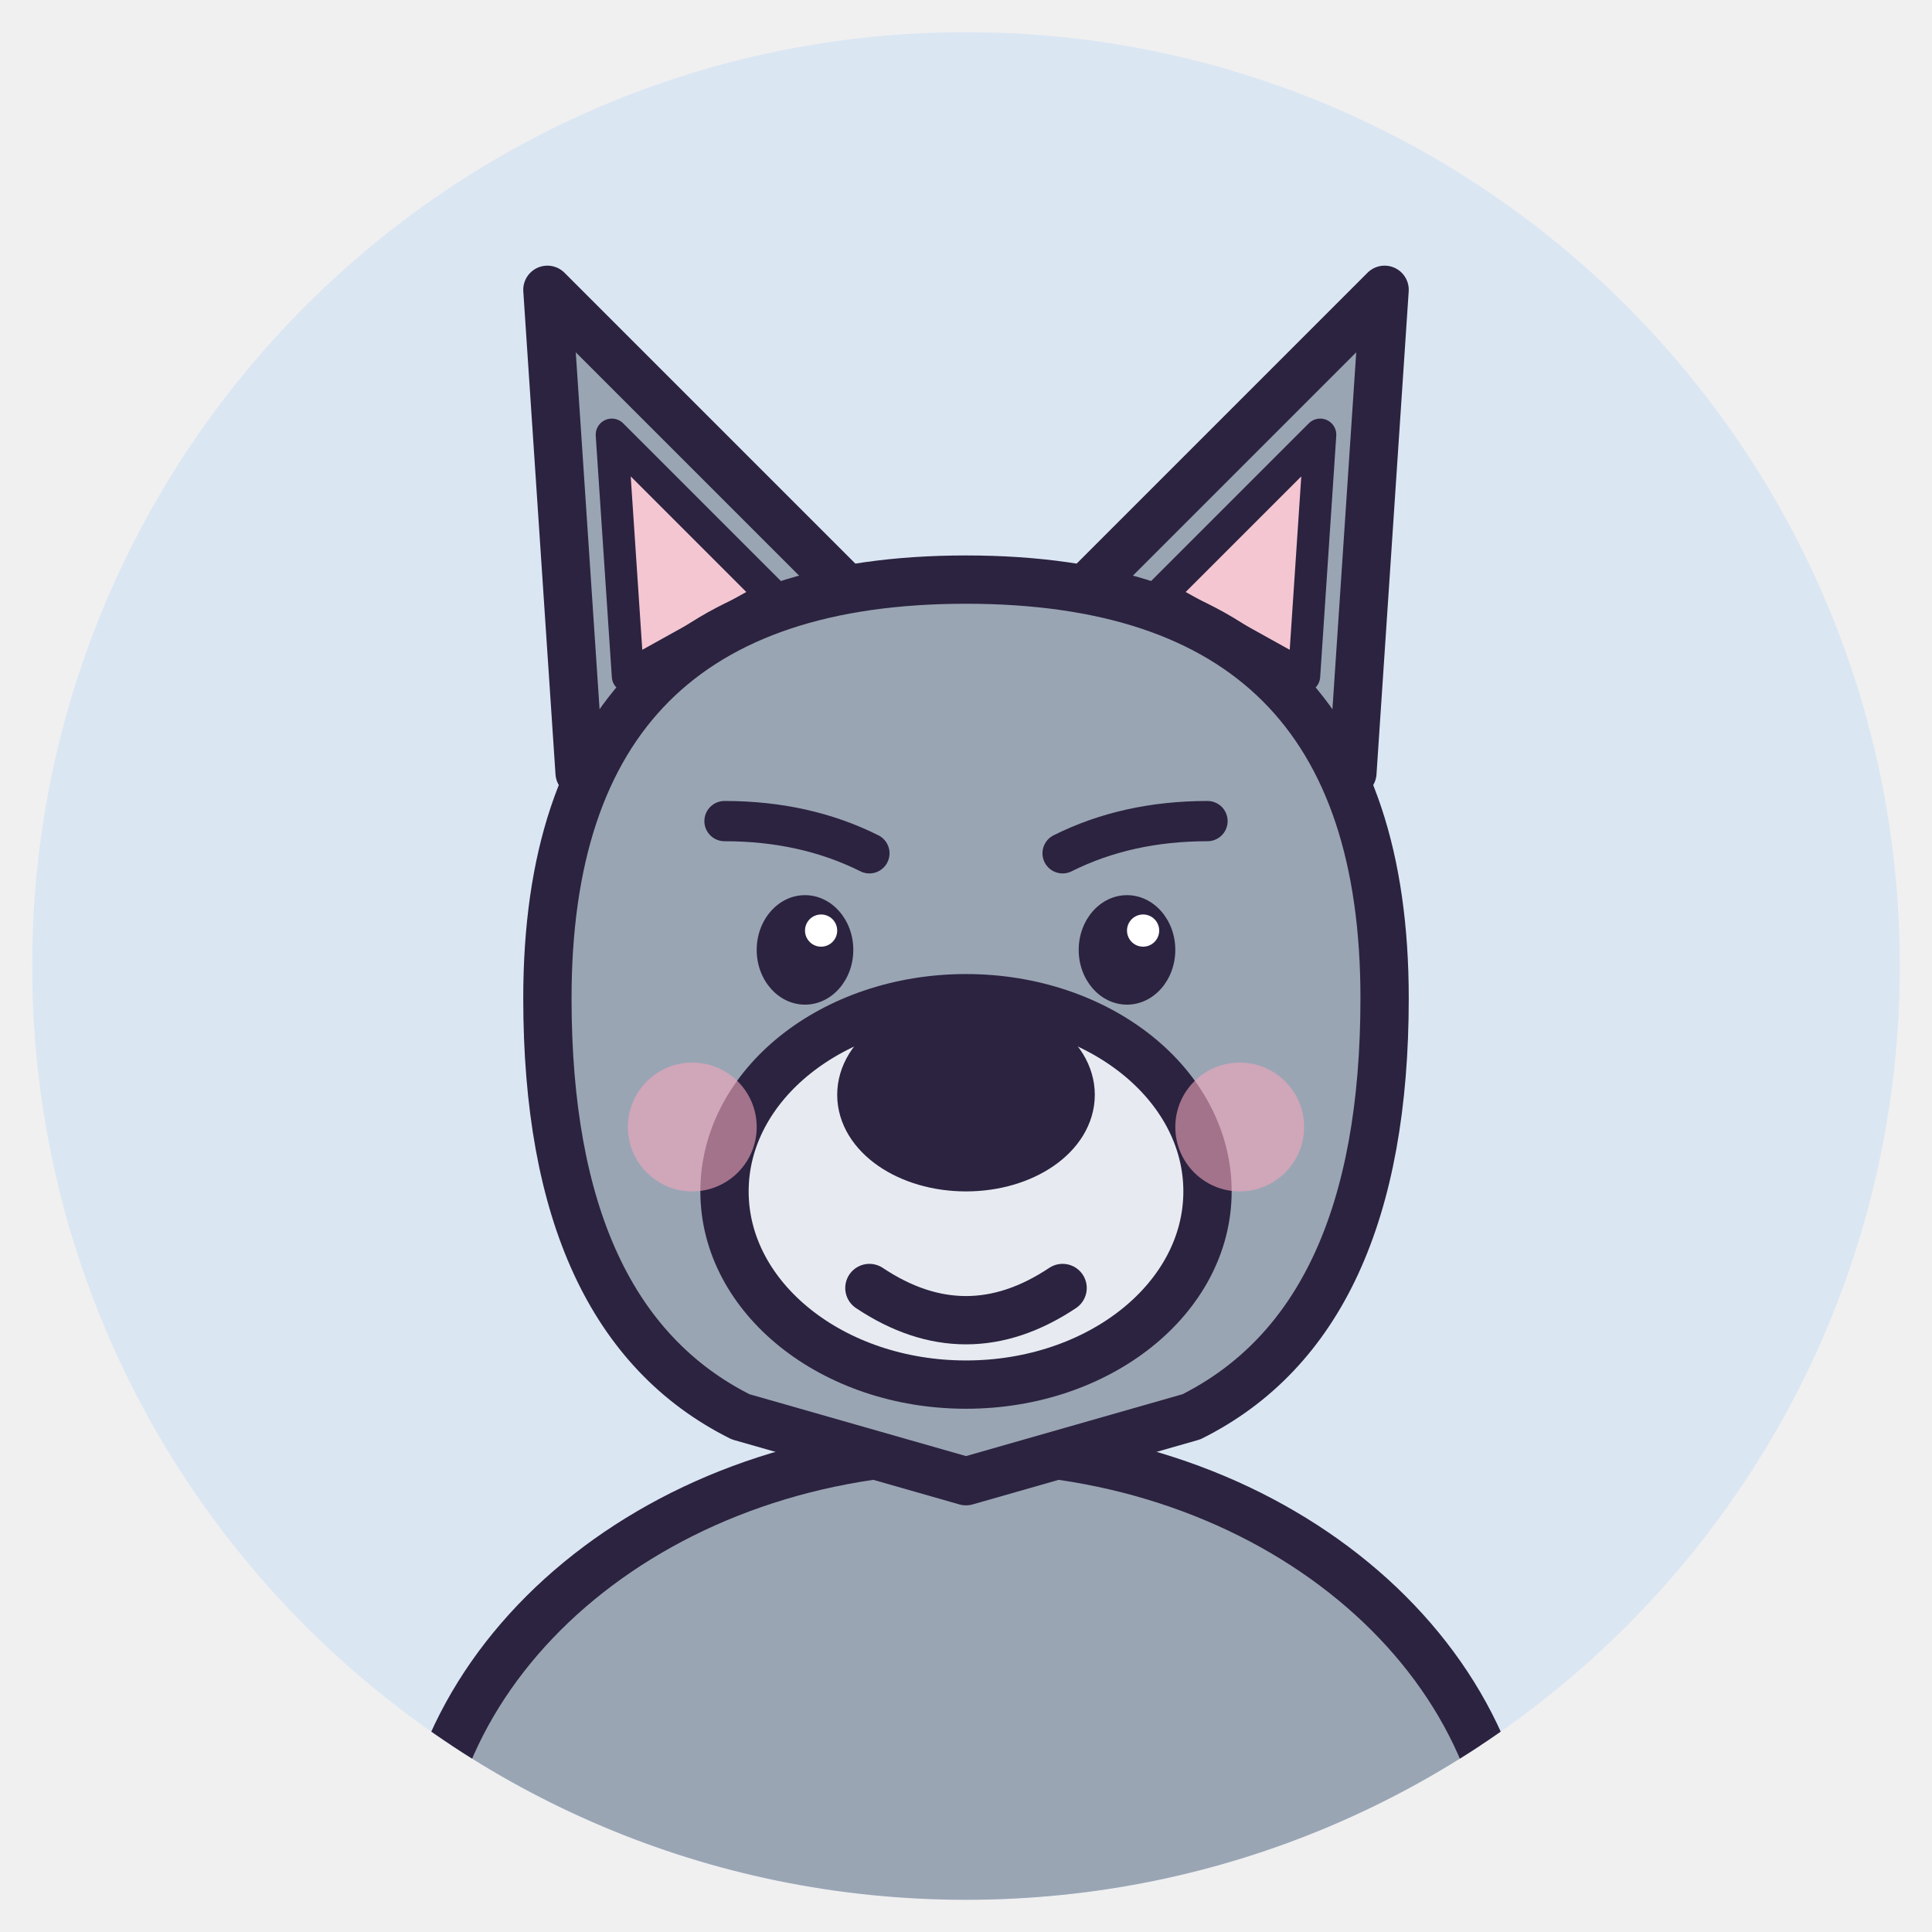
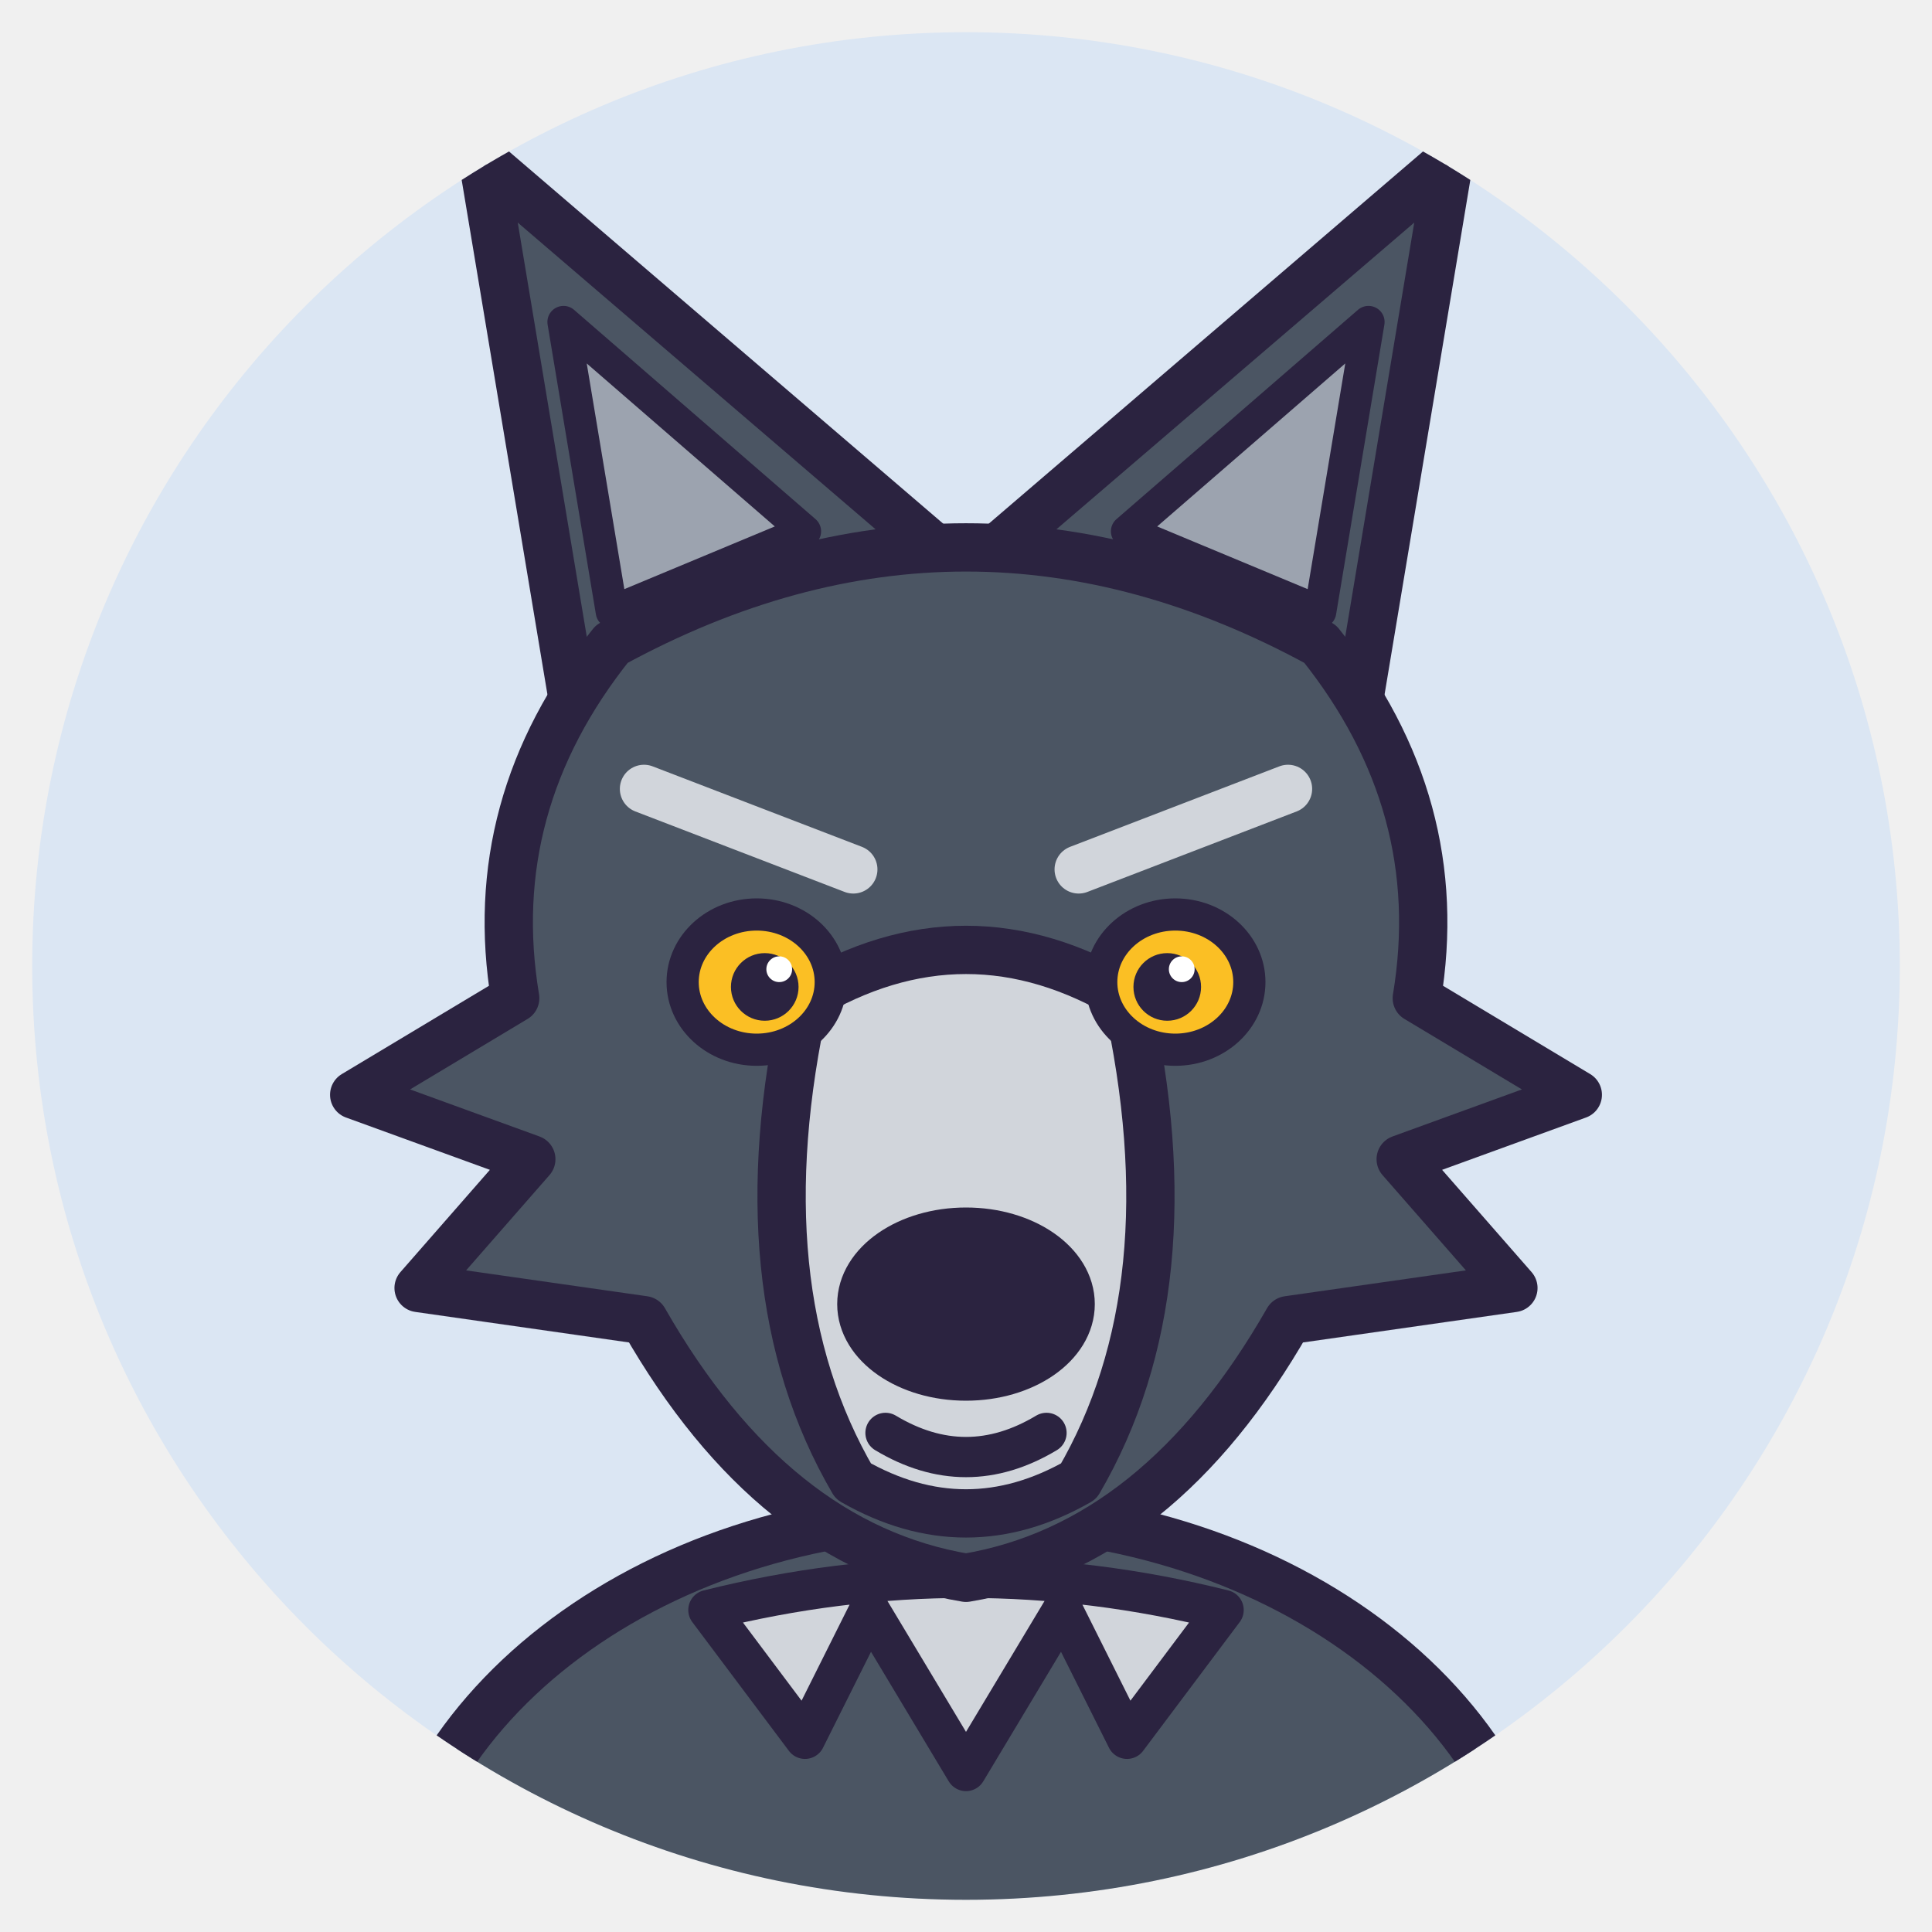
- <svg xmlns="http://www.w3.org/2000/svg" viewBox="0 0 120 120" role="img" aria-label="The Big Bad Wolf, a grumpy but soft-hearted grey wolf">
+ <svg xmlns="http://www.w3.org/2000/svg" viewBox="0 0 120 120" role="img" aria-label="The Big Bad Wolf, a grumpy but soft-hearted dark grey wolf">
  <defs>
    <clipPath id="clip-big-bad-wolf">
      <circle cx="60" cy="60" r="58" />
    </clipPath>
  </defs>
  <circle cx="60" cy="60" r="58" fill="#dbe6f3" />
  <g clip-path="url(#clip-big-bad-wolf)" stroke="#2b2340" stroke-width="3" stroke-linejoin="round" stroke-linecap="round">
-     <ellipse cx="60" cy="118" rx="34" ry="28" fill="#9aa5b4" />
-     <path d="M36 48 L34 18 L54 38 Z" fill="#9aa5b4" />
-     <path d="M84 48 L86 18 L66 38 Z" fill="#9aa5b4" />
-     <path d="M39 42 L38 27 L48 37 Z" fill="#f4c6d2" stroke-width="2" />
-     <path d="M81 42 L82 27 L72 37 Z" fill="#f4c6d2" stroke-width="2" />
-     <path d="M34 62 Q34 36 60 36 Q86 36 86 62 Q86 82 74 88 L60 92 L46 88 Q34 82 34 62 Z" fill="#9aa5b4" />
-     <ellipse cx="60" cy="74" rx="15" ry="12" fill="#e7ebf1" />
-     <ellipse cx="60" cy="68" rx="6.5" ry="4.5" fill="#2b2340" />
-     <path d="M54 80 Q60 84 66 80" fill="none" />
-     <path d="M45 51 Q50 51 54 53 M75 51 Q70 51 66 53" fill="none" stroke-width="2.5" />
+     <ellipse cx="60" cy="122" rx="36" ry="28" fill="#4b5563" />
+     <path d="M44 100 L50 108 L54 100 L60 110 L66 100 L70 108 L76 100 Q60 96 44 100 Z" fill="#d1d5db" stroke-width="2.5" />
+     <path d="M36 46 L30 10 L58 34 Z" fill="#4b5563" />
+     <path d="M84 46 L90 10 L62 34 Z" fill="#4b5563" />
+     <path d="M38 38 L35 20 L50 33 Z" fill="#9ca3af" stroke-width="2" />
+     <path d="M82 38 L85 20 L70 33 Z" fill="#9ca3af" stroke-width="2" />
+     <path d="M38 40 Q60 28 82 40 Q90 50 88 62 L98 68 L87 72 L94 80 L80 82 Q72 96 60 98 Q48 96 40 82 L26 80 L33 72 L22 68 L32 62 Q30 50 38 40 Z" fill="#4b5563" />
+     <path d="M50 62 Q60 56 70 62 Q74 80 67 92 Q60 96 53 92 Q46 80 50 62 Z" fill="#d1d5db" />
+     <ellipse cx="60" cy="81" rx="6.5" ry="4.5" fill="#2b2340" />
+     <path d="M55 89 Q60 92 65 89" fill="none" stroke-width="2.5" />
+     <path d="M40 49 L53 54 M80 49 L67 54" fill="none" stroke="#d1d5db" stroke-width="3" />
+   </g>
+   <g stroke="#2b2340" stroke-width="2">
+     <ellipse cx="47" cy="61" rx="4.6" ry="4.2" fill="#fbbf24" />
+     <ellipse cx="73" cy="61" rx="4.6" ry="4.2" fill="#fbbf24" />
  </g>
  <g fill="#2b2340">
-     <ellipse cx="50" cy="59" rx="3" ry="3.4" />
-     <ellipse cx="70" cy="59" rx="3" ry="3.4" />
+     <circle cx="47.5" cy="61.3" r="2.1" />
+     <circle cx="72.5" cy="61.3" r="2.1" />
  </g>
  <g fill="#ffffff">
-     <circle cx="51" cy="57.8" r="1" />
-     <circle cx="71" cy="57.8" r="1" />
-   </g>
-   <g fill="#f4a6bd" opacity="0.6">
-     <circle cx="43" cy="70" r="4" />
-     <circle cx="77" cy="70" r="4" />
+     <circle cx="48.4" cy="60.2" r="0.8" />
+     <circle cx="73.4" cy="60.2" r="0.8" />
  </g>
</svg>
